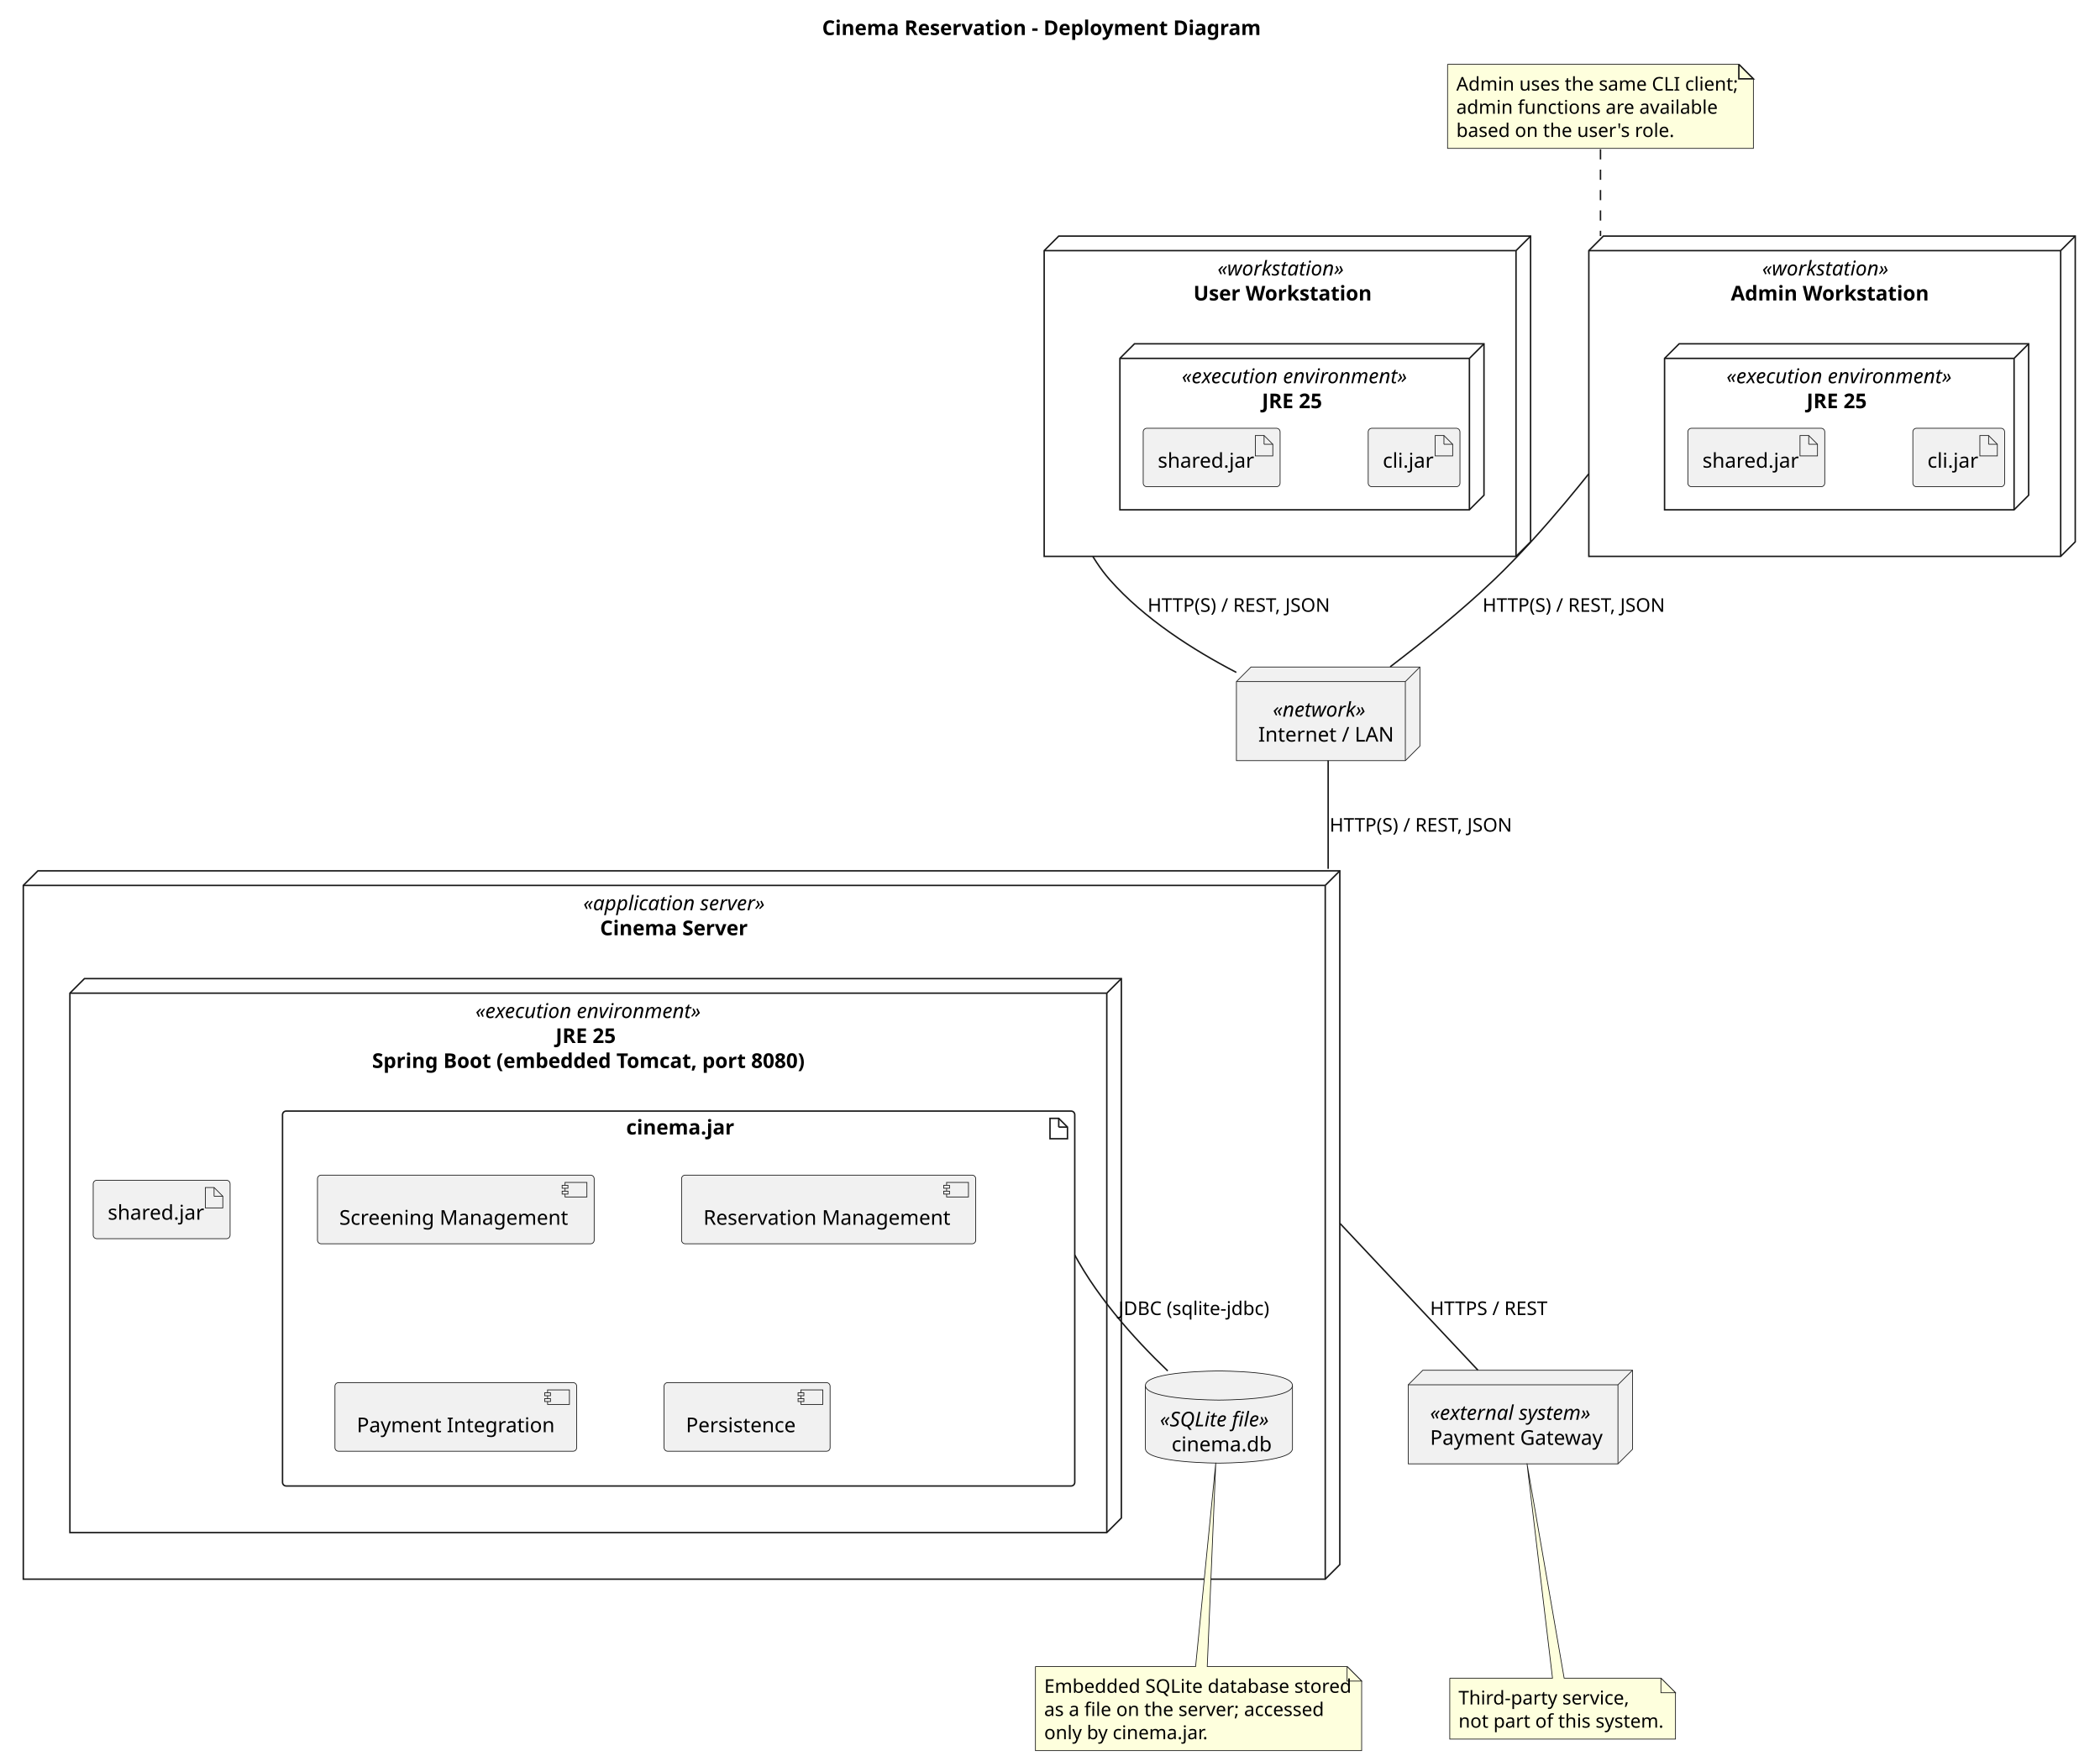
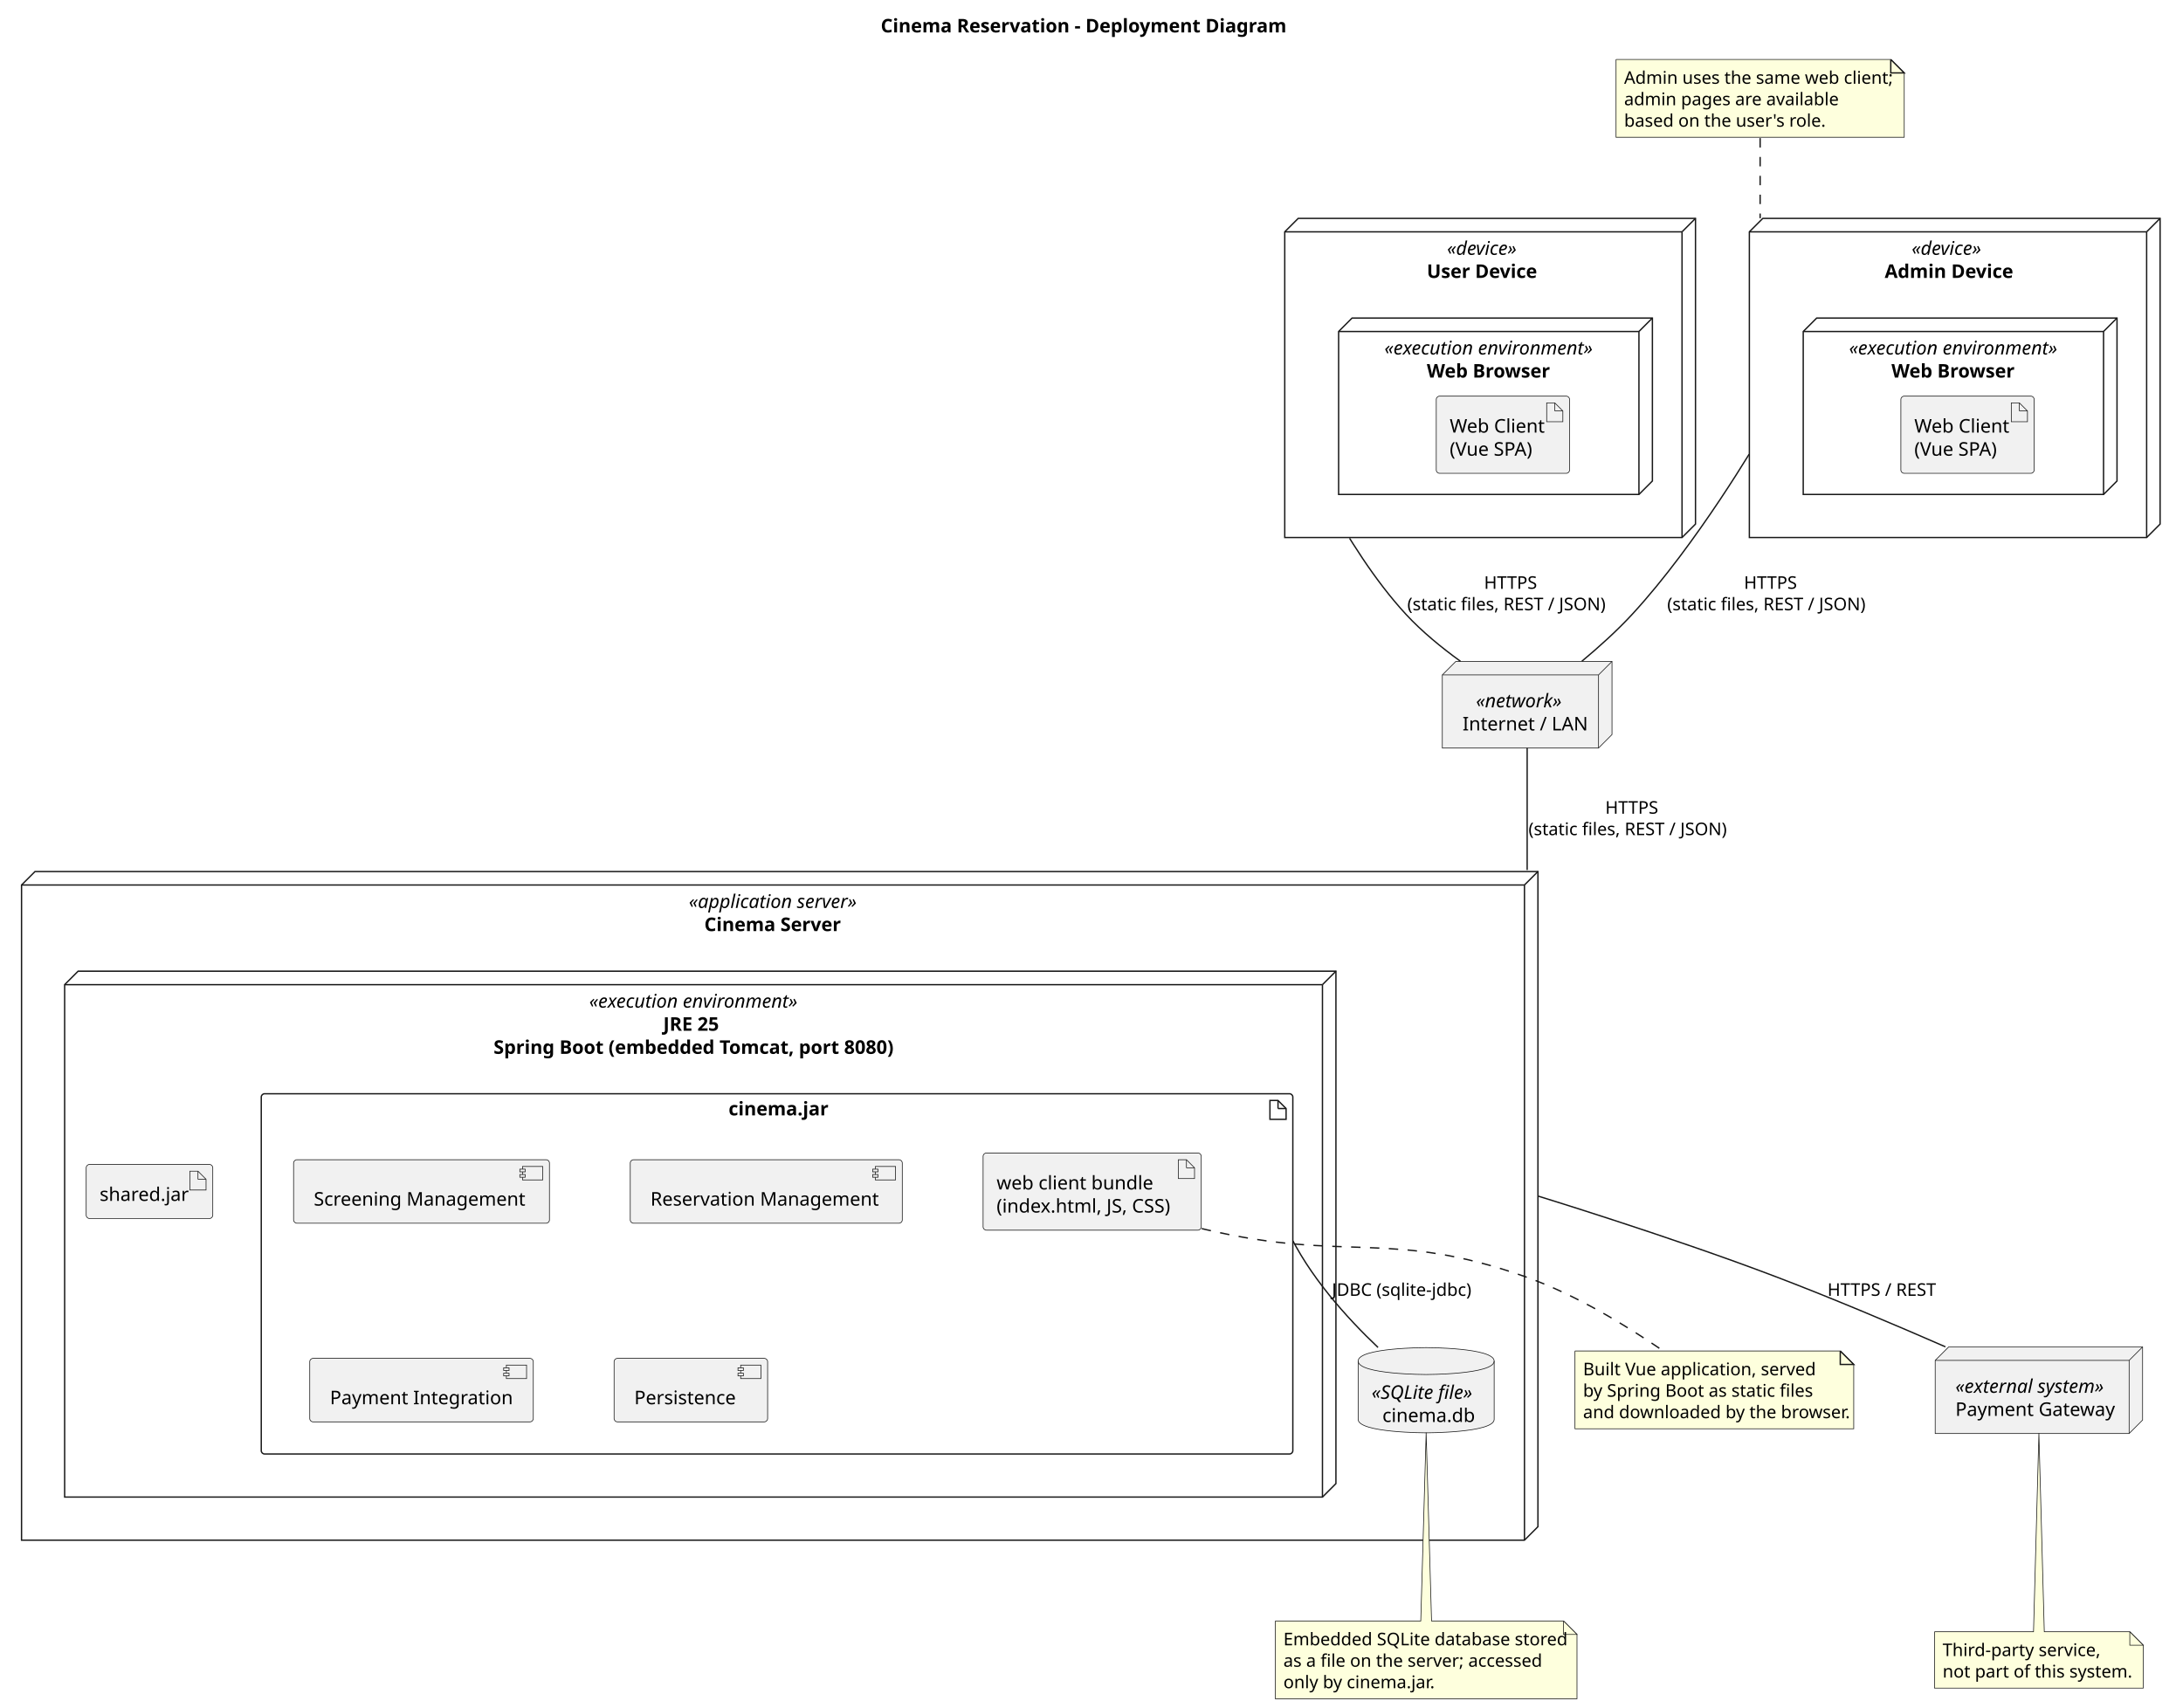
- <svg xmlns="http://www.w3.org/2000/svg" contentStyleType="text/css" height="1209px" preserveAspectRatio="none" style="width:1442px;height:1209px;background:#FFFFFF;" version="1.1" viewBox="0 0 1442 1209" width="1442px" zoomAndPan="magnify">
+ <svg xmlns="http://www.w3.org/2000/svg" contentStyleType="text/css" height="1268px" preserveAspectRatio="none" style="width:1621px;height:1268px;background:#FFFFFF;" version="1.1" viewBox="0 0 1621 1268" width="1621px" zoomAndPan="magnify">
  <defs />
  <g>
-     <text fill="#000000" font-family="sans-serif" font-size="14" font-weight="bold" lengthAdjust="spacing" textLength="299" x="564.5" y="24.075">Cinema Reservation - Deployment Diagram</text>
+     <text fill="#000000" font-family="sans-serif" font-size="14" font-weight="bold" lengthAdjust="spacing" textLength="299" x="654" y="24.075">Cinema Reservation - Deployment Diagram</text>
    <g id="cluster_UserPc">
-       <polygon fill="none" points="717,172.151,727,162.151,1051,162.151,1051,372.151,1041,382.151,717,382.151,717,172.151" style="stroke:#181818;stroke-width:1.0;" />
-       <line style="stroke:#181818;stroke-width:1.0;" x1="1041" x2="1051" y1="172.151" y2="162.151" />
-       <line style="stroke:#181818;stroke-width:1.0;" x1="717" x2="1041" y1="172.151" y2="172.151" />
-       <line style="stroke:#181818;stroke-width:1.0;" x1="1041" x2="1041" y1="172.151" y2="382.151" />
-       <text fill="#000000" font-family="sans-serif" font-size="14" font-style="italic" lengthAdjust="spacing" textLength="88" x="836" y="189.227">«workstation»</text>
-       <text fill="#000000" font-family="sans-serif" font-size="14" font-weight="bold" lengthAdjust="spacing" textLength="121" x="819.5" y="206.378">User Workstation</text>
+       <polygon fill="none" points="954,172.151,964,162.151,1259,162.151,1259,389.151,1249,399.151,954,399.151,954,172.151" style="stroke:#181818;stroke-width:1.0;" />
+       <line style="stroke:#181818;stroke-width:1.0;" x1="1249" x2="1259" y1="172.151" y2="162.151" />
+       <line style="stroke:#181818;stroke-width:1.0;" x1="954" x2="1249" y1="172.151" y2="172.151" />
+       <line style="stroke:#181818;stroke-width:1.0;" x1="1249" x2="1249" y1="172.151" y2="399.151" />
+       <text fill="#000000" font-family="sans-serif" font-size="14" font-style="italic" lengthAdjust="spacing" textLength="56" x="1074.5" y="189.227">«device»</text>
+       <text fill="#000000" font-family="sans-serif" font-size="14" font-weight="bold" lengthAdjust="spacing" textLength="86" x="1059.5" y="206.378">User Device</text>
    </g>
-     <g id="cluster_UserJre">
-       <polygon fill="none" points="769,246.151,779,236.151,1019,236.151,1019,340.151,1009,350.151,769,350.151,769,246.151" style="stroke:#181818;stroke-width:1.0;" />
-       <line style="stroke:#181818;stroke-width:1.0;" x1="1009" x2="1019" y1="246.151" y2="236.151" />
-       <line style="stroke:#181818;stroke-width:1.0;" x1="769" x2="1009" y1="246.151" y2="246.151" />
-       <line style="stroke:#181818;stroke-width:1.0;" x1="1009" x2="1009" y1="246.151" y2="350.151" />
-       <text fill="#000000" font-family="sans-serif" font-size="14" font-style="italic" lengthAdjust="spacing" textLength="157" x="811.5" y="263.227">«execution environment»</text>
-       <text fill="#000000" font-family="sans-serif" font-size="14" font-weight="bold" lengthAdjust="spacing" textLength="47" x="866.5" y="280.378">JRE 25</text>
+     <g id="cluster_UserBrowser">
+       <polygon fill="none" points="994,246.151,1004,236.151,1227,236.151,1227,357.151,1217,367.151,994,367.151,994,246.151" style="stroke:#181818;stroke-width:1.0;" />
+       <line style="stroke:#181818;stroke-width:1.0;" x1="1217" x2="1227" y1="246.151" y2="236.151" />
+       <line style="stroke:#181818;stroke-width:1.0;" x1="994" x2="1217" y1="246.151" y2="246.151" />
+       <line style="stroke:#181818;stroke-width:1.0;" x1="1217" x2="1217" y1="246.151" y2="367.151" />
+       <text fill="#000000" font-family="sans-serif" font-size="14" font-style="italic" lengthAdjust="spacing" textLength="157" x="1028" y="263.227">«execution environment»</text>
+       <text fill="#000000" font-family="sans-serif" font-size="14" font-weight="bold" lengthAdjust="spacing" textLength="94" x="1059.5" y="280.378">Web Browser</text>
    </g>
    <g id="cluster_AdminPc">
-       <polygon fill="none" points="1091,172.151,1101,162.151,1425,162.151,1425,372.151,1415,382.151,1091,382.151,1091,172.151" style="stroke:#181818;stroke-width:1.0;" />
-       <line style="stroke:#181818;stroke-width:1.0;" x1="1415" x2="1425" y1="172.151" y2="162.151" />
-       <line style="stroke:#181818;stroke-width:1.0;" x1="1091" x2="1415" y1="172.151" y2="172.151" />
-       <line style="stroke:#181818;stroke-width:1.0;" x1="1415" x2="1415" y1="172.151" y2="382.151" />
-       <text fill="#000000" font-family="sans-serif" font-size="14" font-style="italic" lengthAdjust="spacing" textLength="88" x="1210" y="189.227">«workstation»</text>
-       <text fill="#000000" font-family="sans-serif" font-size="14" font-weight="bold" lengthAdjust="spacing" textLength="131" x="1188.5" y="206.378">Admin Workstation</text>
+       <polygon fill="none" points="1299,172.151,1309,162.151,1604,162.151,1604,389.151,1594,399.151,1299,399.151,1299,172.151" style="stroke:#181818;stroke-width:1.0;" />
+       <line style="stroke:#181818;stroke-width:1.0;" x1="1594" x2="1604" y1="172.151" y2="162.151" />
+       <line style="stroke:#181818;stroke-width:1.0;" x1="1299" x2="1594" y1="172.151" y2="172.151" />
+       <line style="stroke:#181818;stroke-width:1.0;" x1="1594" x2="1594" y1="172.151" y2="399.151" />
+       <text fill="#000000" font-family="sans-serif" font-size="14" font-style="italic" lengthAdjust="spacing" textLength="56" x="1419.5" y="189.227">«device»</text>
+       <text fill="#000000" font-family="sans-serif" font-size="14" font-weight="bold" lengthAdjust="spacing" textLength="96" x="1399.5" y="206.378">Admin Device</text>
    </g>
-     <g id="cluster_AdminJre">
-       <polygon fill="none" points="1143,246.151,1153,236.151,1393,236.151,1393,340.151,1383,350.151,1143,350.151,1143,246.151" style="stroke:#181818;stroke-width:1.0;" />
-       <line style="stroke:#181818;stroke-width:1.0;" x1="1383" x2="1393" y1="246.151" y2="236.151" />
-       <line style="stroke:#181818;stroke-width:1.0;" x1="1143" x2="1383" y1="246.151" y2="246.151" />
-       <line style="stroke:#181818;stroke-width:1.0;" x1="1383" x2="1383" y1="246.151" y2="350.151" />
-       <text fill="#000000" font-family="sans-serif" font-size="14" font-style="italic" lengthAdjust="spacing" textLength="157" x="1185.5" y="263.227">«execution environment»</text>
-       <text fill="#000000" font-family="sans-serif" font-size="14" font-weight="bold" lengthAdjust="spacing" textLength="47" x="1240.5" y="280.378">JRE 25</text>
+     <g id="cluster_AdminBrowser">
+       <polygon fill="none" points="1339,246.151,1349,236.151,1572,236.151,1572,357.151,1562,367.151,1339,367.151,1339,246.151" style="stroke:#181818;stroke-width:1.0;" />
+       <line style="stroke:#181818;stroke-width:1.0;" x1="1562" x2="1572" y1="246.151" y2="236.151" />
+       <line style="stroke:#181818;stroke-width:1.0;" x1="1339" x2="1562" y1="246.151" y2="246.151" />
+       <line style="stroke:#181818;stroke-width:1.0;" x1="1562" x2="1562" y1="246.151" y2="367.151" />
+       <text fill="#000000" font-family="sans-serif" font-size="14" font-style="italic" lengthAdjust="spacing" textLength="157" x="1373" y="263.227">«execution environment»</text>
+       <text fill="#000000" font-family="sans-serif" font-size="14" font-weight="bold" lengthAdjust="spacing" textLength="94" x="1404.5" y="280.378">Web Browser</text>
    </g>
    <g id="cluster_ServerNode">
-       <polygon fill="none" points="16,608.151,26,598.151,920,598.151,920,1074.651,910,1084.651,16,1084.651,16,608.151" style="stroke:#181818;stroke-width:1.0;" />
-       <line style="stroke:#181818;stroke-width:1.0;" x1="910" x2="920" y1="608.151" y2="598.151" />
-       <line style="stroke:#181818;stroke-width:1.0;" x1="16" x2="910" y1="608.151" y2="608.151" />
-       <line style="stroke:#181818;stroke-width:1.0;" x1="910" x2="910" y1="608.151" y2="1084.651" />
-       <text fill="#000000" font-family="sans-serif" font-size="14" font-style="italic" lengthAdjust="spacing" textLength="127" x="400.5" y="625.227">«application server»</text>
-       <text fill="#000000" font-family="sans-serif" font-size="14" font-weight="bold" lengthAdjust="spacing" textLength="104" x="412" y="642.378">Cinema Server</text>
+       <polygon fill="none" points="16,657.151,26,647.151,1142,647.151,1142,1133.651,1132,1143.651,16,1143.651,16,657.151" style="stroke:#181818;stroke-width:1.0;" />
+       <line style="stroke:#181818;stroke-width:1.0;" x1="1132" x2="1142" y1="657.151" y2="647.151" />
+       <line style="stroke:#181818;stroke-width:1.0;" x1="16" x2="1132" y1="657.151" y2="657.151" />
+       <line style="stroke:#181818;stroke-width:1.0;" x1="1132" x2="1132" y1="657.151" y2="1143.651" />
+       <text fill="#000000" font-family="sans-serif" font-size="14" font-style="italic" lengthAdjust="spacing" textLength="127" x="511.5" y="674.227">«application server»</text>
+       <text fill="#000000" font-family="sans-serif" font-size="14" font-weight="bold" lengthAdjust="spacing" textLength="104" x="523" y="691.378">Cinema Server</text>
    </g>
    <g id="cluster_ServerJre">
-       <polygon fill="none" points="48,682.151,58,672.151,770,672.151,770,1042.651,760,1052.651,48,1052.651,48,682.151" style="stroke:#181818;stroke-width:1.0;" />
-       <line style="stroke:#181818;stroke-width:1.0;" x1="760" x2="770" y1="682.151" y2="672.151" />
-       <line style="stroke:#181818;stroke-width:1.0;" x1="48" x2="760" y1="682.151" y2="682.151" />
-       <line style="stroke:#181818;stroke-width:1.0;" x1="760" x2="760" y1="682.151" y2="1052.651" />
-       <text fill="#000000" font-family="sans-serif" font-size="14" font-style="italic" lengthAdjust="spacing" textLength="157" x="326.5" y="699.227">«execution environment»</text>
-       <text fill="#000000" font-family="sans-serif" font-size="14" font-weight="bold" lengthAdjust="spacing" textLength="47" x="381.5" y="716.378">JRE 25</text>
-       <text fill="#000000" font-family="sans-serif" font-size="14" font-weight="bold" lengthAdjust="spacing" textLength="299" x="255.5" y="733.529">Spring Boot (embedded Tomcat, port 8080)</text>
+       <polygon fill="none" points="48,731.151,58,721.151,992,721.151,992,1101.651,982,1111.651,48,1111.651,48,731.151" style="stroke:#181818;stroke-width:1.0;" />
+       <line style="stroke:#181818;stroke-width:1.0;" x1="982" x2="992" y1="731.151" y2="721.151" />
+       <line style="stroke:#181818;stroke-width:1.0;" x1="48" x2="982" y1="731.151" y2="731.151" />
+       <line style="stroke:#181818;stroke-width:1.0;" x1="982" x2="982" y1="731.151" y2="1111.651" />
+       <text fill="#000000" font-family="sans-serif" font-size="14" font-style="italic" lengthAdjust="spacing" textLength="157" x="437.5" y="748.227">«execution environment»</text>
+       <text fill="#000000" font-family="sans-serif" font-size="14" font-weight="bold" lengthAdjust="spacing" textLength="47" x="492.5" y="765.378">JRE 25</text>
+       <text fill="#000000" font-family="sans-serif" font-size="14" font-weight="bold" lengthAdjust="spacing" textLength="299" x="366.5" y="782.529">Spring Boot (embedded Tomcat, port 8080)</text>
    </g>
    <g id="cluster_ServerJar">
-       <rect fill="none" height="257.5" rx="2.5" ry="2.5" style="stroke:#181818;stroke-width:1.0;" width="544" x="194" y="763.151" />
-       <polygon fill="none" points="721,768.151,721,782.151,733,782.151,733,774.151,727,768.151,721,768.151" style="stroke:#181818;stroke-width:1.0;" />
-       <line style="stroke:#181818;stroke-width:1.0;" x1="727" x2="727" y1="768.151" y2="774.151" />
-       <line style="stroke:#181818;stroke-width:1.0;" x1="733" x2="727" y1="774.151" y2="774.151" />
-       <text fill="#000000" font-family="sans-serif" font-size="14" font-weight="bold" lengthAdjust="spacing" textLength="72" x="430" y="779.227">cinema.jar</text>
+       <rect fill="none" height="267.5" rx="2.5" ry="2.5" style="stroke:#181818;stroke-width:1.0;" width="766" x="194" y="812.151" />
+       <polygon fill="none" points="943,817.151,943,831.151,955,831.151,955,823.151,949,817.151,943,817.151" style="stroke:#181818;stroke-width:1.0;" />
+       <line style="stroke:#181818;stroke-width:1.0;" x1="949" x2="949" y1="817.151" y2="823.151" />
+       <line style="stroke:#181818;stroke-width:1.0;" x1="955" x2="949" y1="823.151" y2="823.151" />
+       <text fill="#000000" font-family="sans-serif" font-size="14" font-weight="bold" lengthAdjust="spacing" textLength="72" x="541" y="828.227">cinema.jar</text>
    </g>
-     <g id="elem_UserCli">
-       <rect fill="#F1F1F1" height="40.151" rx="2.5" ry="2.5" style="stroke:#181818;stroke-width:0.5;" width="63" x="939.5" y="294.151" />
-       <polygon fill="#F1F1F1" points="985.5,299.151,985.5,313.151,997.5,313.151,997.5,305.151,991.5,299.151,985.5,299.151" style="stroke:#181818;stroke-width:0.5;" />
-       <line style="stroke:#181818;stroke-width:0.5;" x1="991.5" x2="991.5" y1="299.151" y2="305.151" />
-       <line style="stroke:#181818;stroke-width:0.5;" x1="997.5" x2="991.5" y1="305.151" y2="305.151" />
-       <text fill="#000000" font-family="sans-serif" font-size="14" lengthAdjust="spacing" textLength="33" x="949.5" y="321.227">cli.jar</text>
+     <g id="elem_UserWeb">
+       <rect fill="#F1F1F1" height="57.303" rx="2.5" ry="2.5" style="stroke:#181818;stroke-width:0.5;" width="99" x="1066.5" y="294.151" />
+       <polygon fill="#F1F1F1" points="1148.5,299.151,1148.5,313.151,1160.5,313.151,1160.5,305.151,1154.5,299.151,1148.5,299.151" style="stroke:#181818;stroke-width:0.5;" />
+       <line style="stroke:#181818;stroke-width:0.5;" x1="1154.5" x2="1154.5" y1="299.151" y2="305.151" />
+       <line style="stroke:#181818;stroke-width:0.5;" x1="1160.5" x2="1154.5" y1="305.151" y2="305.151" />
+       <text fill="#000000" font-family="sans-serif" font-size="14" lengthAdjust="spacing" textLength="69" x="1076.5" y="321.227">Web Client</text>
+       <text fill="#000000" font-family="sans-serif" font-size="14" lengthAdjust="spacing" textLength="66" x="1076.5" y="338.378">(Vue SPA)</text>
    </g>
-     <g id="elem_UserShared">
-       <rect fill="#F1F1F1" height="40.151" rx="2.5" ry="2.5" style="stroke:#181818;stroke-width:0.5;" width="94" x="785" y="294.151" />
-       <polygon fill="#F1F1F1" points="862,299.151,862,313.151,874,313.151,874,305.151,868,299.151,862,299.151" style="stroke:#181818;stroke-width:0.5;" />
-       <line style="stroke:#181818;stroke-width:0.5;" x1="868" x2="868" y1="299.151" y2="305.151" />
-       <line style="stroke:#181818;stroke-width:0.5;" x1="874" x2="868" y1="305.151" y2="305.151" />
-       <text fill="#000000" font-family="sans-serif" font-size="14" lengthAdjust="spacing" textLength="64" x="795" y="321.227">shared.jar</text>
-     </g>
-     <g id="elem_AdminCli">
-       <rect fill="#F1F1F1" height="40.151" rx="2.5" ry="2.5" style="stroke:#181818;stroke-width:0.5;" width="63" x="1313.5" y="294.151" />
-       <polygon fill="#F1F1F1" points="1359.5,299.151,1359.5,313.151,1371.5,313.151,1371.5,305.151,1365.5,299.151,1359.5,299.151" style="stroke:#181818;stroke-width:0.5;" />
-       <line style="stroke:#181818;stroke-width:0.5;" x1="1365.5" x2="1365.5" y1="299.151" y2="305.151" />
-       <line style="stroke:#181818;stroke-width:0.5;" x1="1371.5" x2="1365.5" y1="305.151" y2="305.151" />
-       <text fill="#000000" font-family="sans-serif" font-size="14" lengthAdjust="spacing" textLength="33" x="1323.5" y="321.227">cli.jar</text>
-     </g>
-     <g id="elem_AdminShared">
-       <rect fill="#F1F1F1" height="40.151" rx="2.5" ry="2.5" style="stroke:#181818;stroke-width:0.5;" width="94" x="1159" y="294.151" />
-       <polygon fill="#F1F1F1" points="1236,299.151,1236,313.151,1248,313.151,1248,305.151,1242,299.151,1236,299.151" style="stroke:#181818;stroke-width:0.5;" />
-       <line style="stroke:#181818;stroke-width:0.5;" x1="1242" x2="1242" y1="299.151" y2="305.151" />
-       <line style="stroke:#181818;stroke-width:0.5;" x1="1248" x2="1242" y1="305.151" y2="305.151" />
-       <text fill="#000000" font-family="sans-serif" font-size="14" lengthAdjust="spacing" textLength="64" x="1169" y="321.227">shared.jar</text>
+     <g id="elem_AdminWeb">
+       <rect fill="#F1F1F1" height="57.303" rx="2.5" ry="2.5" style="stroke:#181818;stroke-width:0.5;" width="99" x="1411.5" y="294.151" />
+       <polygon fill="#F1F1F1" points="1493.5,299.151,1493.5,313.151,1505.5,313.151,1505.5,305.151,1499.5,299.151,1493.5,299.151" style="stroke:#181818;stroke-width:0.5;" />
+       <line style="stroke:#181818;stroke-width:0.5;" x1="1499.5" x2="1499.5" y1="299.151" y2="305.151" />
+       <line style="stroke:#181818;stroke-width:0.5;" x1="1505.5" x2="1499.5" y1="305.151" y2="305.151" />
+       <text fill="#000000" font-family="sans-serif" font-size="14" lengthAdjust="spacing" textLength="69" x="1421.5" y="321.227">Web Client</text>
+       <text fill="#000000" font-family="sans-serif" font-size="14" lengthAdjust="spacing" textLength="66" x="1421.5" y="338.378">(Vue SPA)</text>
    </g>
    <g id="elem_Db">
-       <path d="M786.5,951.651 C786.5,941.651 837,941.651 837,941.651 C837,941.651 887.5,941.651 887.5,951.651 L887.5,994.954 C887.5,1004.954 837,1004.954 837,1004.954 C837,1004.954 786.5,1004.954 786.5,994.954 L786.5,951.651 " fill="#F1F1F1" style="stroke:#181818;stroke-width:0.5;" />
-       <path d="M786.5,951.651 C786.5,961.651 837,961.651 837,961.651 C837,961.651 887.5,961.651 887.5,951.651 " fill="none" style="stroke:#181818;stroke-width:0.5;" />
-       <text fill="#000000" font-family="sans-serif" font-size="14" font-style="italic" lengthAdjust="spacing" textLength="81" x="796.5" y="979.727">«SQLite file»</text>
-       <text fill="#000000" font-family="sans-serif" font-size="14" lengthAdjust="spacing" textLength="65" x="804.5" y="996.878">cinema.db</text>
+       <path d="M1008.5,1010.651 C1008.5,1000.651 1059,1000.651 1059,1000.651 C1059,1000.651 1109.5,1000.651 1109.5,1010.651 L1109.5,1053.954 C1109.5,1063.954 1059,1063.954 1059,1063.954 C1059,1063.954 1008.5,1063.954 1008.5,1053.954 L1008.5,1010.651 " fill="#F1F1F1" style="stroke:#181818;stroke-width:0.5;" />
+       <path d="M1008.5,1010.651 C1008.5,1020.651 1059,1020.651 1059,1020.651 C1059,1020.651 1109.5,1020.651 1109.5,1010.651 " fill="none" style="stroke:#181818;stroke-width:0.5;" />
+       <text fill="#000000" font-family="sans-serif" font-size="14" font-style="italic" lengthAdjust="spacing" textLength="81" x="1018.5" y="1038.727">«SQLite file»</text>
+       <text fill="#000000" font-family="sans-serif" font-size="14" lengthAdjust="spacing" textLength="65" x="1026.5" y="1055.878">cinema.db</text>
    </g>
    <g id="elem_ServerShared">
-       <rect fill="#F1F1F1" height="40.151" rx="2.5" ry="2.5" style="stroke:#181818;stroke-width:0.5;" width="94" x="64" y="810.651" />
-       <polygon fill="#F1F1F1" points="141,815.651,141,829.651,153,829.651,153,821.651,147,815.651,141,815.651" style="stroke:#181818;stroke-width:0.5;" />
-       <line style="stroke:#181818;stroke-width:0.5;" x1="147" x2="147" y1="815.651" y2="821.651" />
-       <line style="stroke:#181818;stroke-width:0.5;" x1="153" x2="147" y1="821.651" y2="821.651" />
-       <text fill="#000000" font-family="sans-serif" font-size="14" lengthAdjust="spacing" textLength="64" x="74" y="837.727">shared.jar</text>
+       <rect fill="#F1F1F1" height="40.151" rx="2.5" ry="2.5" style="stroke:#181818;stroke-width:0.5;" width="94" x="64" y="864.651" />
+       <polygon fill="#F1F1F1" points="141,869.651,141,883.651,153,883.651,153,875.651,147,869.651,141,869.651" style="stroke:#181818;stroke-width:0.5;" />
+       <line style="stroke:#181818;stroke-width:0.5;" x1="147" x2="147" y1="869.651" y2="875.651" />
+       <line style="stroke:#181818;stroke-width:0.5;" x1="153" x2="147" y1="875.651" y2="875.651" />
+       <text fill="#000000" font-family="sans-serif" font-size="14" lengthAdjust="spacing" textLength="64" x="74" y="891.727">shared.jar</text>
    </g>
    <g id="elem_Screening Management">
-       <rect fill="#F1F1F1" height="47.151" rx="2.5" ry="2.5" style="stroke:#181818;stroke-width:0.5;" width="190" x="218" y="807.151" />
-       <rect fill="#F1F1F1" height="10" style="stroke:#181818;stroke-width:0.5;" width="15" x="388" y="812.151" />
-       <rect fill="#F1F1F1" height="2" style="stroke:#181818;stroke-width:0.5;" width="4" x="386" y="814.151" />
-       <rect fill="#F1F1F1" height="2" style="stroke:#181818;stroke-width:0.5;" width="4" x="386" y="818.151" />
-       <text fill="#000000" font-family="sans-serif" font-size="14" lengthAdjust="spacing" textLength="150" x="233" y="841.227">Screening Management</text>
+       <rect fill="#F1F1F1" height="47.151" rx="2.5" ry="2.5" style="stroke:#181818;stroke-width:0.5;" width="190" x="218" y="861.151" />
+       <rect fill="#F1F1F1" height="10" style="stroke:#181818;stroke-width:0.5;" width="15" x="388" y="866.151" />
+       <rect fill="#F1F1F1" height="2" style="stroke:#181818;stroke-width:0.5;" width="4" x="386" y="868.151" />
+       <rect fill="#F1F1F1" height="2" style="stroke:#181818;stroke-width:0.5;" width="4" x="386" y="872.151" />
+       <text fill="#000000" font-family="sans-serif" font-size="14" lengthAdjust="spacing" textLength="150" x="233" y="895.227">Screening Management</text>
    </g>
    <g id="elem_Reservation Management">
-       <rect fill="#F1F1F1" height="47.151" rx="2.5" ry="2.5" style="stroke:#181818;stroke-width:0.5;" width="202" x="468" y="807.151" />
-       <rect fill="#F1F1F1" height="10" style="stroke:#181818;stroke-width:0.5;" width="15" x="650" y="812.151" />
-       <rect fill="#F1F1F1" height="2" style="stroke:#181818;stroke-width:0.5;" width="4" x="648" y="814.151" />
-       <rect fill="#F1F1F1" height="2" style="stroke:#181818;stroke-width:0.5;" width="4" x="648" y="818.151" />
-       <text fill="#000000" font-family="sans-serif" font-size="14" lengthAdjust="spacing" textLength="162" x="483" y="841.227">Reservation Management</text>
+       <rect fill="#F1F1F1" height="47.151" rx="2.5" ry="2.5" style="stroke:#181818;stroke-width:0.5;" width="202" x="468" y="861.151" />
+       <rect fill="#F1F1F1" height="10" style="stroke:#181818;stroke-width:0.5;" width="15" x="650" y="866.151" />
+       <rect fill="#F1F1F1" height="2" style="stroke:#181818;stroke-width:0.5;" width="4" x="648" y="868.151" />
+       <rect fill="#F1F1F1" height="2" style="stroke:#181818;stroke-width:0.5;" width="4" x="648" y="872.151" />
+       <text fill="#000000" font-family="sans-serif" font-size="14" lengthAdjust="spacing" textLength="162" x="483" y="895.227">Reservation Management</text>
    </g>
    <g id="elem_Payment Integration">
-       <rect fill="#F1F1F1" height="47.151" rx="2.5" ry="2.5" style="stroke:#181818;stroke-width:0.5;" width="166" x="230" y="949.651" />
-       <rect fill="#F1F1F1" height="10" style="stroke:#181818;stroke-width:0.5;" width="15" x="376" y="954.651" />
-       <rect fill="#F1F1F1" height="2" style="stroke:#181818;stroke-width:0.5;" width="4" x="374" y="956.651" />
-       <rect fill="#F1F1F1" height="2" style="stroke:#181818;stroke-width:0.5;" width="4" x="374" y="960.651" />
-       <text fill="#000000" font-family="sans-serif" font-size="14" lengthAdjust="spacing" textLength="126" x="245" y="983.727">Payment Integration</text>
+       <rect fill="#F1F1F1" height="47.151" rx="2.5" ry="2.5" style="stroke:#181818;stroke-width:0.5;" width="166" x="230" y="1008.651" />
+       <rect fill="#F1F1F1" height="10" style="stroke:#181818;stroke-width:0.5;" width="15" x="376" y="1013.651" />
+       <rect fill="#F1F1F1" height="2" style="stroke:#181818;stroke-width:0.5;" width="4" x="374" y="1015.651" />
+       <rect fill="#F1F1F1" height="2" style="stroke:#181818;stroke-width:0.5;" width="4" x="374" y="1019.651" />
+       <text fill="#000000" font-family="sans-serif" font-size="14" lengthAdjust="spacing" textLength="126" x="245" y="1042.727">Payment Integration</text>
    </g>
    <g id="elem_Persistence">
-       <rect fill="#F1F1F1" height="47.151" rx="2.5" ry="2.5" style="stroke:#181818;stroke-width:0.5;" width="114" x="456" y="949.651" />
-       <rect fill="#F1F1F1" height="10" style="stroke:#181818;stroke-width:0.5;" width="15" x="550" y="954.651" />
-       <rect fill="#F1F1F1" height="2" style="stroke:#181818;stroke-width:0.5;" width="4" x="548" y="956.651" />
-       <rect fill="#F1F1F1" height="2" style="stroke:#181818;stroke-width:0.5;" width="4" x="548" y="960.651" />
-       <text fill="#000000" font-family="sans-serif" font-size="14" lengthAdjust="spacing" textLength="74" x="471" y="983.727">Persistence</text>
+       <rect fill="#F1F1F1" height="47.151" rx="2.5" ry="2.5" style="stroke:#181818;stroke-width:0.5;" width="114" x="456" y="1008.651" />
+       <rect fill="#F1F1F1" height="10" style="stroke:#181818;stroke-width:0.5;" width="15" x="550" y="1013.651" />
+       <rect fill="#F1F1F1" height="2" style="stroke:#181818;stroke-width:0.5;" width="4" x="548" y="1015.651" />
+       <rect fill="#F1F1F1" height="2" style="stroke:#181818;stroke-width:0.5;" width="4" x="548" y="1019.651" />
+       <text fill="#000000" font-family="sans-serif" font-size="14" lengthAdjust="spacing" textLength="74" x="471" y="1042.727">Persistence</text>
+     </g>
+     <g id="elem_WebBundle">
+       <rect fill="#F1F1F1" height="57.303" rx="2.5" ry="2.5" style="stroke:#181818;stroke-width:0.5;" width="162" x="730" y="856.151" />
+       <polygon fill="#F1F1F1" points="875,861.151,875,875.151,887,875.151,887,867.151,881,861.151,875,861.151" style="stroke:#181818;stroke-width:0.5;" />
+       <line style="stroke:#181818;stroke-width:0.5;" x1="881" x2="881" y1="861.151" y2="867.151" />
+       <line style="stroke:#181818;stroke-width:0.5;" x1="887" x2="881" y1="867.151" y2="867.151" />
+       <text fill="#000000" font-family="sans-serif" font-size="14" lengthAdjust="spacing" textLength="109" x="740" y="883.227">web client bundle</text>
+       <text fill="#000000" font-family="sans-serif" font-size="14" lengthAdjust="spacing" textLength="132" x="740" y="900.378">(index.html, JS, CSS)</text>
    </g>
    <g id="elem_Network">
-       <polygon fill="#F1F1F1" points="849,468.151,859,458.151,975,458.151,975,512.454,965,522.454,849,522.454,849,468.151" style="stroke:#181818;stroke-width:0.5;" />
-       <line style="stroke:#181818;stroke-width:0.5;" x1="965" x2="975" y1="468.151" y2="458.151" />
-       <line style="stroke:#181818;stroke-width:0.5;" x1="849" x2="965" y1="468.151" y2="468.151" />
-       <line style="stroke:#181818;stroke-width:0.5;" x1="965" x2="965" y1="468.151" y2="522.454" />
-       <text fill="#000000" font-family="sans-serif" font-size="14" font-style="italic" lengthAdjust="spacing" textLength="66" x="874" y="492.227">«network»</text>
-       <text fill="#000000" font-family="sans-serif" font-size="14" lengthAdjust="spacing" textLength="86" x="864" y="509.378">Internet / LAN</text>
+       <polygon fill="#F1F1F1" points="1071,501.151,1081,491.151,1197,491.151,1197,545.454,1187,555.454,1071,555.454,1071,501.151" style="stroke:#181818;stroke-width:0.5;" />
+       <line style="stroke:#181818;stroke-width:0.5;" x1="1187" x2="1197" y1="501.151" y2="491.151" />
+       <line style="stroke:#181818;stroke-width:0.5;" x1="1071" x2="1187" y1="501.151" y2="501.151" />
+       <line style="stroke:#181818;stroke-width:0.5;" x1="1187" x2="1187" y1="501.151" y2="555.454" />
+       <text fill="#000000" font-family="sans-serif" font-size="14" font-style="italic" lengthAdjust="spacing" textLength="66" x="1096" y="525.227">«network»</text>
+       <text fill="#000000" font-family="sans-serif" font-size="14" lengthAdjust="spacing" textLength="86" x="1086" y="542.378">Internet / LAN</text>
    </g>
    <g id="elem_PaymentGateway">
-       <polygon fill="#F1F1F1" points="967,951.151,977,941.151,1121,941.151,1121,995.454,1111,1005.454,967,1005.454,967,951.151" style="stroke:#181818;stroke-width:0.5;" />
-       <line style="stroke:#181818;stroke-width:0.5;" x1="1111" x2="1121" y1="951.151" y2="941.151" />
-       <line style="stroke:#181818;stroke-width:0.5;" x1="967" x2="1111" y1="951.151" y2="951.151" />
-       <line style="stroke:#181818;stroke-width:0.5;" x1="1111" x2="1111" y1="951.151" y2="1005.454" />
-       <text fill="#000000" font-family="sans-serif" font-size="14" font-style="italic" lengthAdjust="spacing" textLength="114" x="982" y="975.227">«external system»</text>
-       <text fill="#000000" font-family="sans-serif" font-size="14" lengthAdjust="spacing" textLength="114" x="982" y="992.378">Payment Gateway</text>
+       <polygon fill="#F1F1F1" points="1437,1010.151,1447,1000.151,1591,1000.151,1591,1054.454,1581,1064.454,1437,1064.454,1437,1010.151" style="stroke:#181818;stroke-width:0.5;" />
+       <line style="stroke:#181818;stroke-width:0.5;" x1="1581" x2="1591" y1="1010.151" y2="1000.151" />
+       <line style="stroke:#181818;stroke-width:0.5;" x1="1437" x2="1581" y1="1010.151" y2="1010.151" />
+       <line style="stroke:#181818;stroke-width:0.5;" x1="1581" x2="1581" y1="1010.151" y2="1064.454" />
+       <text fill="#000000" font-family="sans-serif" font-size="14" font-style="italic" lengthAdjust="spacing" textLength="114" x="1452" y="1034.227">«external system»</text>
+       <text fill="#000000" font-family="sans-serif" font-size="14" lengthAdjust="spacing" textLength="114" x="1452" y="1051.378">Payment Gateway</text>
    </g>
-     <g id="elem_GMN26">
-       <path d="M711,1144.651 L711,1202.43 A0,0 0 0 0 711,1202.43 L935,1202.43 A0,0 0 0 0 935,1202.43 L935,1154.651 L925,1144.651 L828.98,1144.651 L834.84,1004.731 L820.98,1144.651 L711,1144.651 A0,0 0 0 0 711,1144.651 " fill="#FEFFDD" style="stroke:#181818;stroke-width:0.5;" />
-       <path d="M925,1144.651 L925,1154.651 L935,1154.651 L925,1144.651 " fill="#FEFFDD" style="stroke:#181818;stroke-width:0.5;" />
-       <text fill="#000000" font-family="sans-serif" font-size="13" lengthAdjust="spacing" textLength="203" x="717" y="1162.721">Embedded SQLite database stored</text>
-       <text fill="#000000" font-family="sans-serif" font-size="13" lengthAdjust="spacing" textLength="187" x="717" y="1178.648">as a file on the server; accessed</text>
-       <text fill="#000000" font-family="sans-serif" font-size="13" lengthAdjust="spacing" textLength="110" x="717" y="1194.574">only by cinema.jar.</text>
+     <g id="elem_GMN25">
+       <path d="M1169.5,1003.151 L1169.5,1060.93 L1376.5,1060.93 L1376.5,1013.151 L1366.5,1003.151 L1169.5,1003.151 " fill="#FEFFDD" style="stroke:#181818;stroke-width:0.5;" />
+       <path d="M1366.5,1003.151 L1366.5,1013.151 L1376.5,1013.151 L1366.5,1003.151 " fill="#FEFFDD" style="stroke:#181818;stroke-width:1.0;" />
+       <text fill="#000000" font-family="sans-serif" font-size="13" lengthAdjust="spacing" textLength="164" x="1175.5" y="1021.221">Built Vue application, served</text>
+       <text fill="#000000" font-family="sans-serif" font-size="13" lengthAdjust="spacing" textLength="167" x="1175.5" y="1037.148">by Spring Boot as static files</text>
+       <text fill="#000000" font-family="sans-serif" font-size="13" lengthAdjust="spacing" textLength="186" x="1175.5" y="1053.074">and downloaded by the browser.</text>
    </g>
-     <g id="elem_GMN29">
-       <path d="M995.5,1152.651 L995.5,1194.504 A0,0 0 0 0 995.5,1194.504 L1150.5,1194.504 A0,0 0 0 0 1150.5,1194.504 L1150.5,1162.651 L1140.5,1152.651 L1074.05,1152.651 L1048.53,1005.171 L1066.05,1152.651 L995.5,1152.651 A0,0 0 0 0 995.5,1152.651 " fill="#FEFFDD" style="stroke:#181818;stroke-width:0.5;" />
-       <path d="M1140.5,1152.651 L1140.5,1162.651 L1150.5,1162.651 L1140.5,1152.651 " fill="#FEFFDD" style="stroke:#181818;stroke-width:0.5;" />
-       <text fill="#000000" font-family="sans-serif" font-size="13" lengthAdjust="spacing" textLength="109" x="1001.5" y="1170.721">Third-party service,</text>
-       <text fill="#000000" font-family="sans-serif" font-size="13" lengthAdjust="spacing" textLength="134" x="1001.5" y="1186.648">not part of this system.</text>
+     <g id="elem_GMN28">
+       <path d="M947,1203.651 L947,1261.43 A0,0 0 0 0 947,1261.43 L1171,1261.43 A0,0 0 0 0 1171,1261.43 L1171,1213.651 L1161,1203.651 L1063,1203.651 L1059,1063.731 L1055,1203.651 L947,1203.651 A0,0 0 0 0 947,1203.651 " fill="#FEFFDD" style="stroke:#181818;stroke-width:0.5;" />
+       <path d="M1161,1203.651 L1161,1213.651 L1171,1213.651 L1161,1203.651 " fill="#FEFFDD" style="stroke:#181818;stroke-width:0.5;" />
+       <text fill="#000000" font-family="sans-serif" font-size="13" lengthAdjust="spacing" textLength="203" x="953" y="1221.721">Embedded SQLite database stored</text>
+       <text fill="#000000" font-family="sans-serif" font-size="13" lengthAdjust="spacing" textLength="187" x="953" y="1237.648">as a file on the server; accessed</text>
+       <text fill="#000000" font-family="sans-serif" font-size="13" lengthAdjust="spacing" textLength="110" x="953" y="1253.574">only by cinema.jar.</text>
    </g>
-     <g id="elem_GMN32">
-       <path d="M994,44.151 L994,101.93 L1204,101.93 L1204,54.151 L1194,44.151 L994,44.151 " fill="#FEFFDD" style="stroke:#181818;stroke-width:0.5;" />
-       <path d="M1194,44.151 L1194,54.151 L1204,54.151 L1194,44.151 " fill="#FEFFDD" style="stroke:#181818;stroke-width:1.0;" />
-       <text fill="#000000" font-family="sans-serif" font-size="13" lengthAdjust="spacing" textLength="189" x="1000" y="62.221">Admin uses the same CLI client;</text>
-       <text fill="#000000" font-family="sans-serif" font-size="13" lengthAdjust="spacing" textLength="166" x="1000" y="78.147">admin functions are available</text>
-       <text fill="#000000" font-family="sans-serif" font-size="13" lengthAdjust="spacing" textLength="142" x="1000" y="94.074">based on the user's role.</text>
+     <g id="elem_GMN31">
+       <path d="M1436.5,1211.651 L1436.5,1253.504 A0,0 0 0 0 1436.5,1253.504 L1591.5,1253.504 A0,0 0 0 0 1591.5,1253.504 L1591.5,1221.651 L1581.5,1211.651 L1518,1211.651 L1514,1064.171 L1510,1211.651 L1436.5,1211.651 A0,0 0 0 0 1436.5,1211.651 " fill="#FEFFDD" style="stroke:#181818;stroke-width:0.5;" />
+       <path d="M1581.5,1211.651 L1581.5,1221.651 L1591.5,1221.651 L1581.5,1211.651 " fill="#FEFFDD" style="stroke:#181818;stroke-width:0.5;" />
+       <text fill="#000000" font-family="sans-serif" font-size="13" lengthAdjust="spacing" textLength="109" x="1442.5" y="1229.721">Third-party service,</text>
+       <text fill="#000000" font-family="sans-serif" font-size="13" lengthAdjust="spacing" textLength="134" x="1442.5" y="1245.648">not part of this system.</text>
+     </g>
+     <g id="elem_GMN34">
+       <path d="M1200,44.151 L1200,101.93 L1414,101.93 L1414,54.151 L1404,44.151 L1200,44.151 " fill="#FEFFDD" style="stroke:#181818;stroke-width:0.5;" />
+       <path d="M1404,44.151 L1404,54.151 L1414,54.151 L1404,44.151 " fill="#FEFFDD" style="stroke:#181818;stroke-width:1.0;" />
+       <text fill="#000000" font-family="sans-serif" font-size="13" lengthAdjust="spacing" textLength="193" x="1206" y="62.221">Admin uses the same web client;</text>
+       <text fill="#000000" font-family="sans-serif" font-size="13" lengthAdjust="spacing" textLength="149" x="1206" y="78.147">admin pages are available</text>
+       <text fill="#000000" font-family="sans-serif" font-size="13" lengthAdjust="spacing" textLength="142" x="1206" y="94.074">based on the user's role.</text>
    </g>
    <g id="link_UserPc_Network">
-       <path d="M750.486,382.309 C750.65,382.578 750.815,382.846 750.98,383.114 C751.642,384.184 752.319,385.245 753.01,386.293 C755.773,390.485 758.766,394.483 762,398.151 C785.76,425.111 819.49,446.551 848.95,461.841 " fill="none" id="UserPc-Network" style="stroke:#181818;stroke-width:1.0;" />
-       <text fill="#000000" font-family="sans-serif" font-size="13" lengthAdjust="spacing" textLength="137" x="788" y="420.221">HTTP(S) / REST, JSON</text>
+       <path d="M1002.14,399.664 C1002.422,400.117 1002.704,400.571 1002.987,401.025 C1003.554,401.932 1004.125,402.841 1004.701,403.751 C1007.004,407.391 1009.38,411.045 1011.822,414.687 C1021.592,429.256 1032.432,443.636 1044,456.151 C1055.84,468.961 1070.47,480.911 1084.48,491.041 " fill="none" id="UserPc-Network" style="stroke:#181818;stroke-width:1.0;" />
+       <text fill="#000000" font-family="sans-serif" font-size="13" lengthAdjust="spacing" textLength="41" x="1102" y="437.221">HTTPS</text>
+       <text fill="#000000" font-family="sans-serif" font-size="13" lengthAdjust="spacing" textLength="155" x="1045" y="453.147">(static files, REST / JSON)</text>
    </g>
    <g id="link_AdminPc_Network">
-       <path d="M1090.797,325.611 C1090.729,325.697 1090.66,325.783 1090.59,325.87 C1090.313,326.218 1090.029,326.573 1089.74,326.935 C1089.161,327.658 1088.559,328.409 1087.935,329.184 C1086.686,330.736 1085.349,332.389 1083.931,334.129 C1081.094,337.608 1077.937,341.436 1074.527,345.498 C1060.89,361.744 1043.225,381.731 1026,398.151 C1003.64,419.471 976.7,441.141 954.62,457.981 " fill="none" id="AdminPc-Network" style="stroke:#181818;stroke-width:1.0;" />
-       <text fill="#000000" font-family="sans-serif" font-size="13" lengthAdjust="spacing" textLength="137" x="1018" y="420.221">HTTP(S) / REST, JSON</text>
+       <path d="M1298.823,337.269 C1298.665,337.526 1298.505,337.787 1298.342,338.05 C1293.152,346.484 1285.859,358.05 1277.099,371.178 C1259.578,397.434 1236.185,429.941 1212,456.151 C1200.69,468.401 1187.17,480.561 1174.59,491.031 " fill="none" id="AdminPc-Network" style="stroke:#181818;stroke-width:1.0;" />
+       <text fill="#000000" font-family="sans-serif" font-size="13" lengthAdjust="spacing" textLength="41" x="1295" y="437.221">HTTPS</text>
+       <text fill="#000000" font-family="sans-serif" font-size="13" lengthAdjust="spacing" textLength="155" x="1238" y="453.147">(static files, REST / JSON)</text>
    </g>
    <g id="link_Network_ServerNode">
-       <path d="M912,522.391 C912,532.703 912,545.128 912,558.992 C912,565.924 912,573.216 912,580.782 C912,584.565 912,588.417 912,592.327 C912,593.305 912,594.286 912,595.27 C912,595.763 912,596.256 912,596.75 " fill="none" id="Network-ServerNode" style="stroke:#181818;stroke-width:1.0;" />
-       <text fill="#000000" font-family="sans-serif" font-size="13" lengthAdjust="spacing" textLength="137" x="913" y="571.221">HTTP(S) / REST, JSON</text>
+       <path d="M1134,555.421 C1134,577.119 1134,608.248 1134,642.794 C1134,643.873 1134,644.956 1134,646.042 " fill="none" id="Network-ServerNode" style="stroke:#181818;stroke-width:1.0;" />
+       <text fill="#000000" font-family="sans-serif" font-size="13" lengthAdjust="spacing" textLength="41" x="1192" y="604.221">HTTPS</text>
+       <text fill="#000000" font-family="sans-serif" font-size="13" lengthAdjust="spacing" textLength="155" x="1135" y="620.148">(static files, REST / JSON)</text>
    </g>
    <g id="link_ServerJar_Db">
-       <path d="M738.019,862.039 C738.301,862.562 738.585,863.084 738.873,863.605 C739.447,864.648 740.032,865.687 740.627,866.724 C743.008,870.871 745.547,874.969 748.21,879.004 C753.537,887.073 759.358,894.889 765.391,902.334 C777.457,917.224 790.37,930.631 801.86,941.621 " fill="none" id="ServerJar-Db" style="stroke:#181818;stroke-width:1.0;" />
-       <text fill="#000000" font-family="sans-serif" font-size="13" lengthAdjust="spacing" textLength="104" x="768" y="903.221">JDBC (sqlite-jdbc)</text>
+       <path d="M960.095,921.458 C960.164,921.589 960.233,921.72 960.302,921.85 C960.44,922.112 960.579,922.374 960.719,922.635 C961.278,923.68 961.848,924.722 962.428,925.761 C964.749,929.917 967.236,934.02 969.853,938.058 C975.088,946.132 980.844,953.941 986.832,961.373 C998.81,976.236 1011.72,989.591 1023.26,1000.541 " fill="none" id="ServerJar-Db" style="stroke:#181818;stroke-width:1.0;" />
+       <text fill="#000000" font-family="sans-serif" font-size="13" lengthAdjust="spacing" textLength="104" x="989" y="962.221">JDBC (sqlite-jdbc)</text>
    </g>
    <g id="link_ServerNode_PaymentGateway">
-       <path d="M920.145,840.315 C920.235,840.411 920.326,840.508 920.417,840.605 C920.782,840.994 921.158,841.394 921.544,841.804 C922.316,842.626 923.128,843.49 923.977,844.394 C930.771,851.626 939.967,861.414 950.265,872.375 C970.86,894.296 995.86,920.906 1014.86,941.131 " fill="none" id="ServerNode-PaymentGateway" style="stroke:#181818;stroke-width:1.0;" />
-       <text fill="#000000" font-family="sans-serif" font-size="13" lengthAdjust="spacing" textLength="87" x="982" y="903.221">HTTPS / REST</text>
+       <path d="M1142.334,888.215 C1143.305,888.516 1144.354,888.841 1145.478,889.191 C1147.725,889.89 1150.269,890.684 1153.081,891.565 C1164.328,895.092 1179.861,900.019 1197.789,905.868 C1233.645,917.564 1279.085,932.941 1319,948.151 C1361.12,964.201 1407.58,983.901 1444.58,1000.071 " fill="none" id="ServerNode-PaymentGateway" style="stroke:#181818;stroke-width:1.0;" />
+       <text fill="#000000" font-family="sans-serif" font-size="13" lengthAdjust="spacing" textLength="87" x="1357" y="962.221">HTTPS / REST</text>
    </g>
-     <g id="link_GMN32_AdminPc">
-       <path d="M1099,102.501 C1099,118.081 1099,138.751 1099,161.061 C1099,161.41 1099,161.758 1099,162.108 " fill="none" id="GMN32-AdminPc" style="stroke:#181818;stroke-width:1.0;stroke-dasharray:7.0,7.0;" />
+     <g id="link_WebBundle_GMN25">
+       <path d="M892.35,912.281 C893.58,912.581 894.79,912.871 896,913.151 C999.68,937.401 1032.65,912.551 1133,948.151 C1169.88,961.231 1207.83,984.451 1234.9,1003.011 " fill="none" id="WebBundle-GMN25" style="stroke:#181818;stroke-width:1.0;stroke-dasharray:7.0,7.0;" />
+     </g>
+     <g id="link_GMN34_AdminPc">
+       <path d="M1307,102.541 C1307,110.541 1307,119.89 1307,130.135 C1307,135.257 1307,140.603 1307,146.116 C1307,148.873 1307,151.672 1307,154.505 C1307,155.922 1307,157.347 1307,158.78 C1307,159.497 1307,160.215 1307,160.935 C1307,161.296 1307,161.656 1307,162.017 " fill="none" id="GMN34-AdminPc" style="stroke:#181818;stroke-width:1.0;stroke-dasharray:7.0,7.0;" />
    </g>
  </g>
</svg>
